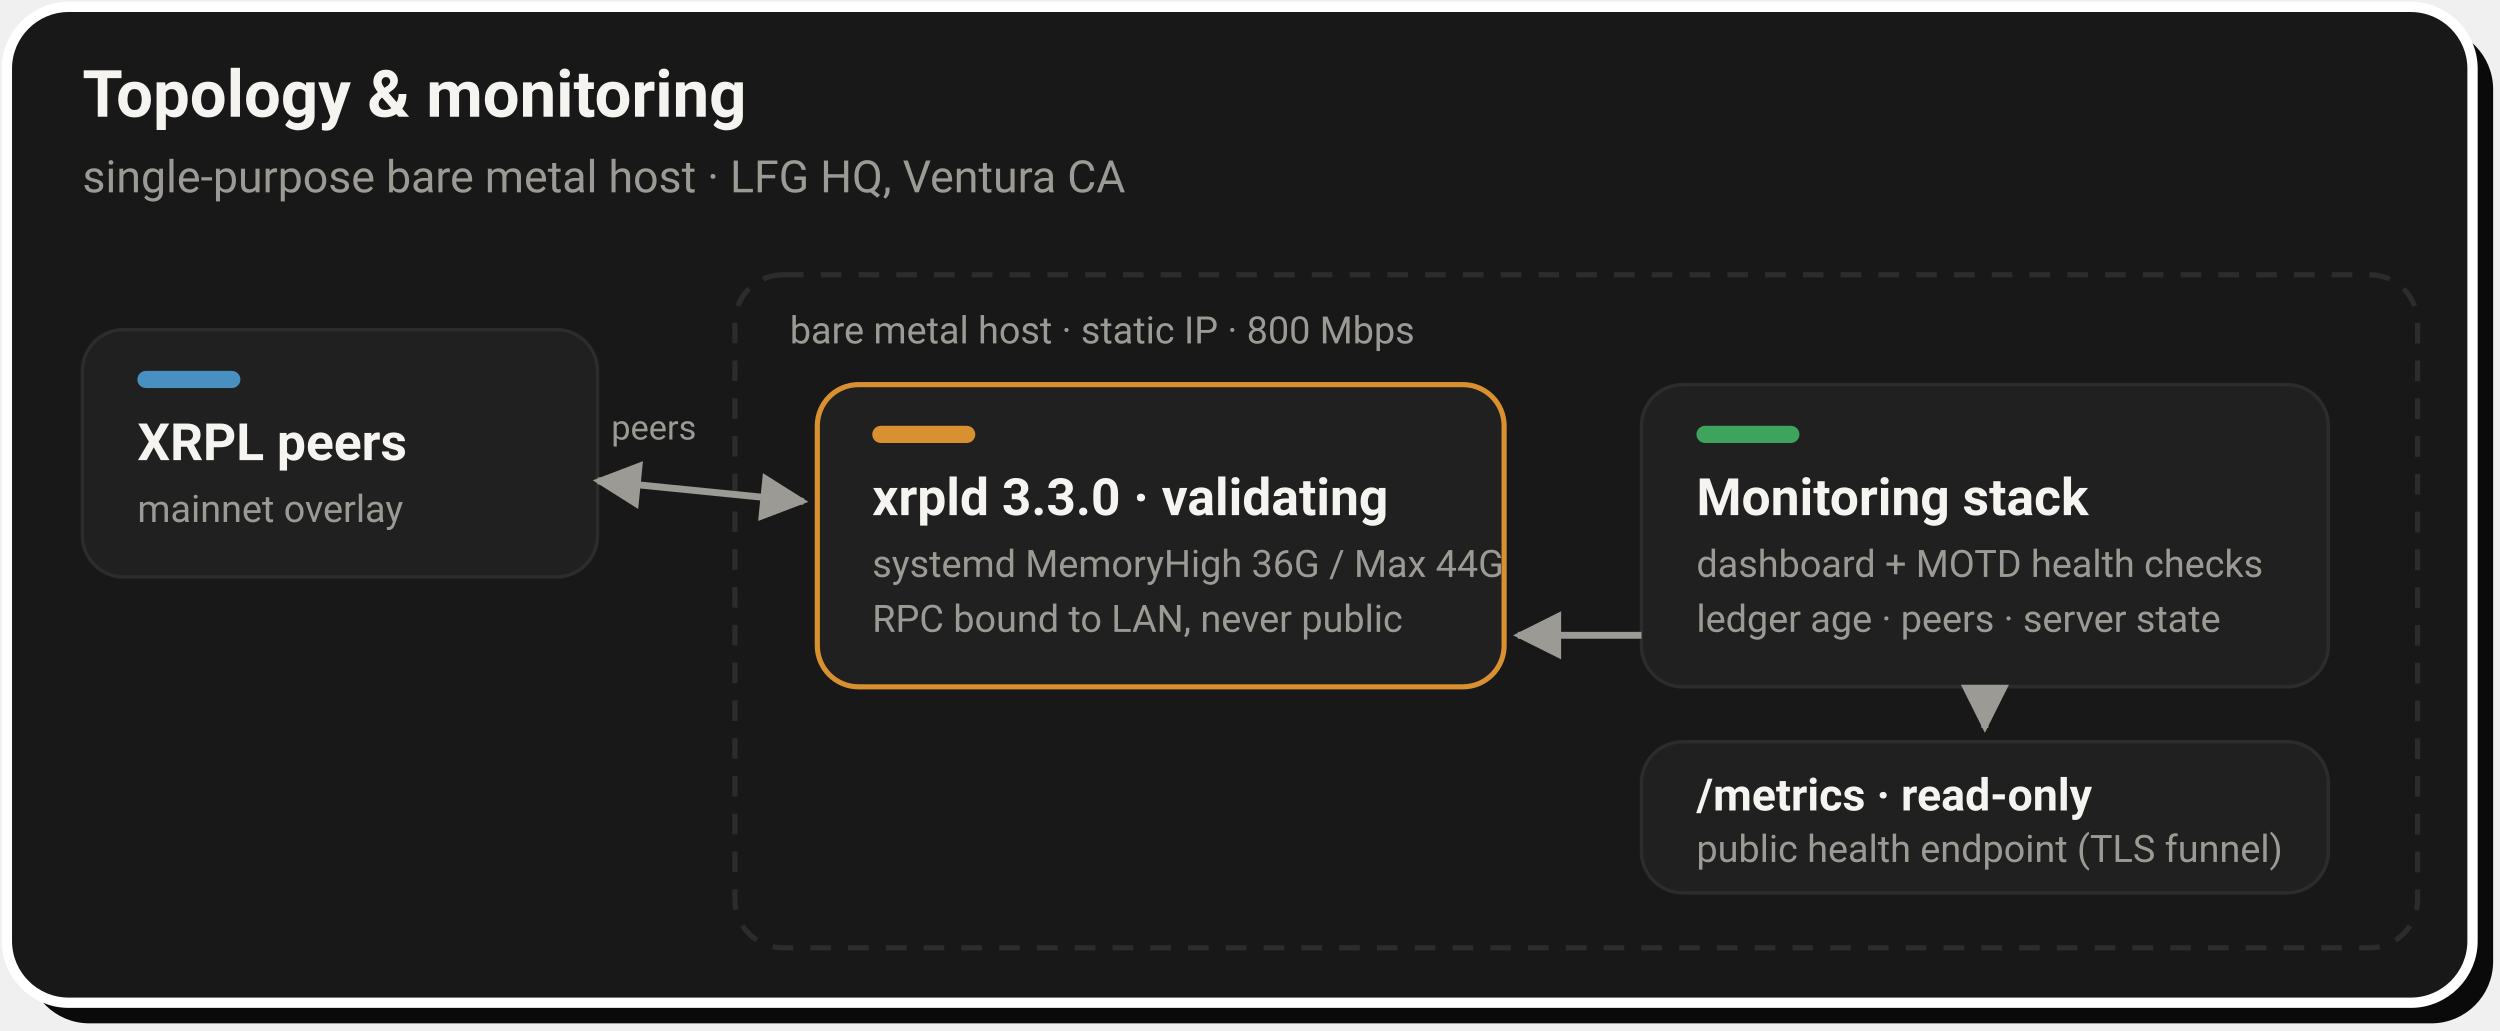
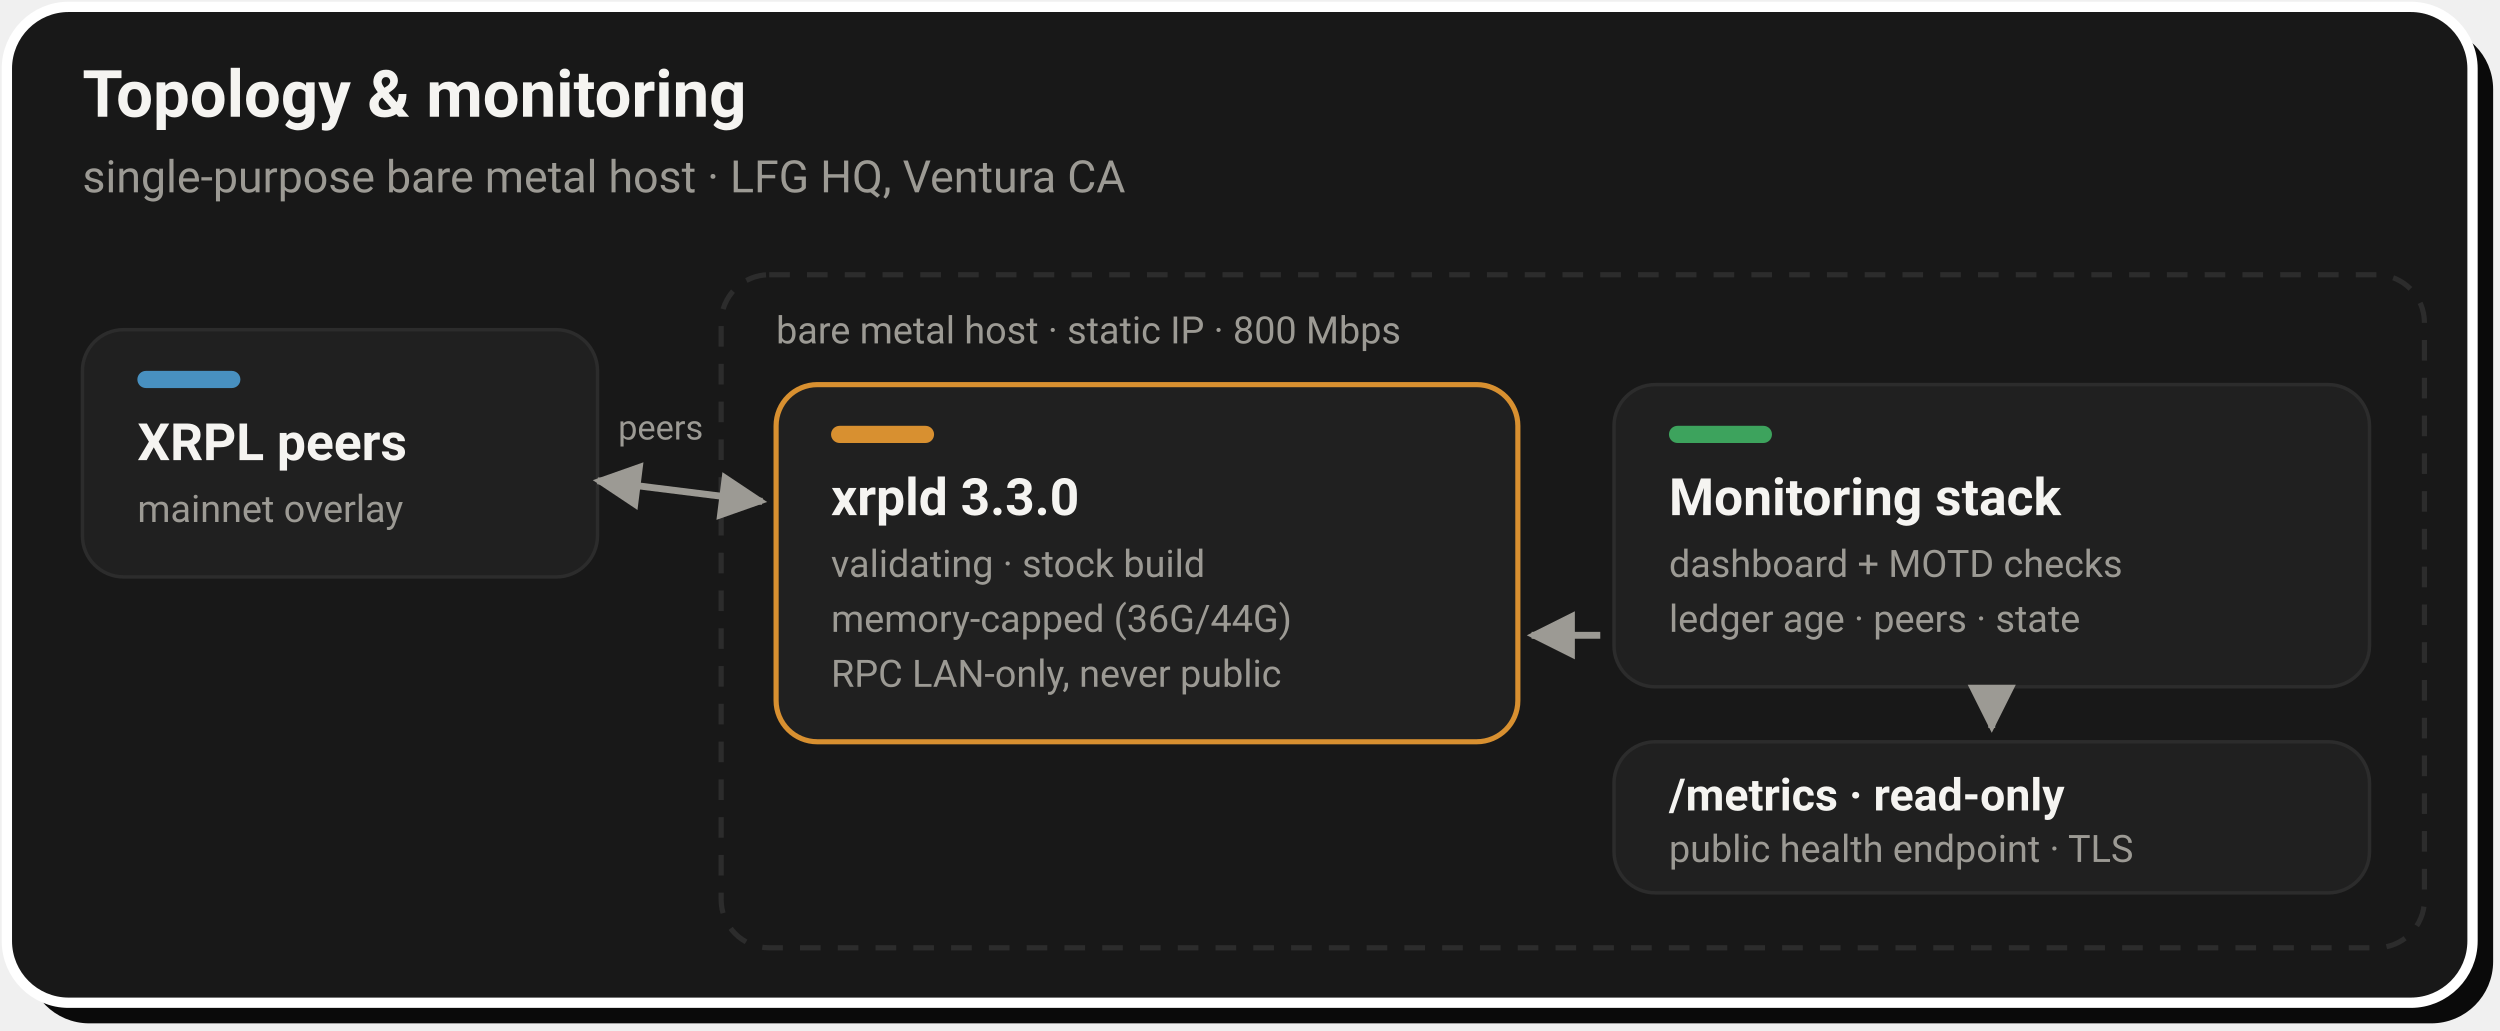
<svg xmlns="http://www.w3.org/2000/svg" width="728" height="300" viewBox="0 0 728 300" role="img" aria-label="Validator topology: XRPL peers reach xrpld over a static IP on a bare metal host; xrpld runs under systemd memory limits; a dashboard stack monitors it and exposes a read-only public metrics endpoint">
  <defs>
    <marker id="arrow" viewBox="0 0 10 10" refX="9" refY="5" markerWidth="7" markerHeight="7" orient="auto-start-reverse">
      <path d="M 0 0 L 10 5 L 0 10 z" fill="#9C9A94" />
    </marker>
  </defs>
  <rect x="8" y="8" width="718" height="290" rx="18" fill="#0A0A0A" />
  <rect x="2" y="2" width="718" height="290" rx="18" fill="#181818" stroke="#FFFFFF" stroke-width="3" />
  <text x="24" y="34" font-family="-apple-system,'Segoe UI',Roboto,Helvetica,Arial,sans-serif" font-size="19" font-weight="700" fill="#F5F4F1">Topology &amp; monitoring</text>
  <text x="24" y="56" font-family="-apple-system,'Segoe UI',Roboto,Helvetica,Arial,sans-serif" font-size="13" fill="#9C9A94">single-purpose bare metal host · LFG HQ, Ventura CA</text>
  <rect x="24" y="96" width="150" height="72" rx="12" fill="#202020" stroke="#2C2C2C" stroke-width="1" />
  <rect x="40" y="108" width="30" height="5" rx="2.5" fill="#4890C0" />
  <text x="40" y="134" font-family="-apple-system,'Segoe UI',Roboto,Helvetica,Arial,sans-serif" font-size="15" font-weight="700" fill="#F5F4F1">XRPL peers</text>
  <text x="40" y="152" font-family="-apple-system,'Segoe UI',Roboto,Helvetica,Arial,sans-serif" font-size="11" fill="#9C9A94">mainnet overlay</text>
-   <rect x="214" y="80" width="490" height="196" rx="14" fill="none" stroke="#2C2C2C" stroke-width="1.5" stroke-dasharray="6 5" />
-   <text x="230" y="100" font-family="-apple-system,'Segoe UI',Roboto,Helvetica,Arial,sans-serif" font-size="11" fill="#9C9A94">bare metal host · static IP · 800 Mbps</text>
-   <rect x="238" y="112" width="200" height="88" rx="12" fill="#202020" stroke="#D89030" stroke-width="1.5" />
-   <rect x="254" y="124" width="30" height="5" rx="2.5" fill="#D89030" />
-   <text x="254" y="150" font-family="-apple-system,'Segoe UI',Roboto,Helvetica,Arial,sans-serif" font-size="15" font-weight="700" fill="#F5F4F1">xrpld 3.3.0 · validating</text>
-   <text x="254" y="168" font-family="-apple-system,'Segoe UI',Roboto,Helvetica,Arial,sans-serif" font-size="11" fill="#9C9A94">systemd MemoryHigh 36G / Max 44G</text>
-   <text x="254" y="184" font-family="-apple-system,'Segoe UI',Roboto,Helvetica,Arial,sans-serif" font-size="11" fill="#9C9A94">RPC bound to LAN, never public</text>
-   <rect x="478" y="112" width="200" height="88" rx="12" fill="#202020" stroke="#2C2C2C" stroke-width="1" />
-   <rect x="494" y="124" width="30" height="5" rx="2.5" fill="#3DA35D" />
-   <text x="494" y="150" font-family="-apple-system,'Segoe UI',Roboto,Helvetica,Arial,sans-serif" font-size="15" font-weight="700" fill="#F5F4F1">Monitoring stack</text>
-   <text x="494" y="168" font-family="-apple-system,'Segoe UI',Roboto,Helvetica,Arial,sans-serif" font-size="11" fill="#9C9A94">dashboard + MOTD health checks</text>
-   <text x="494" y="184" font-family="-apple-system,'Segoe UI',Roboto,Helvetica,Arial,sans-serif" font-size="11" fill="#9C9A94">ledger age · peers · server state</text>
-   <rect x="478" y="216" width="200" height="44" rx="12" fill="#202020" stroke="#2C2C2C" stroke-width="1" />
-   <text x="494" y="236" font-family="-apple-system,'Segoe UI',Roboto,Helvetica,Arial,sans-serif" font-size="13" font-weight="700" fill="#F5F4F1">/metrics · read-only</text>
-   <text x="494" y="251" font-family="-apple-system,'Segoe UI',Roboto,Helvetica,Arial,sans-serif" font-size="11" fill="#9C9A94">public health endpoint (TLS funnel)</text>
-   <line x1="174" y1="140" x2="234" y2="146" stroke="#9C9A94" stroke-width="2" marker-end="url(#arrow)" marker-start="url(#arrow)" />
-   <text x="178" y="128" font-family="-apple-system,'Segoe UI',Roboto,Helvetica,Arial,sans-serif" font-size="10" fill="#9C9A94">peers</text>
-   <line x1="478" y1="185" x2="442" y2="185" stroke="#9C9A94" stroke-width="2" marker-end="url(#arrow)" />
-   <line x1="578" y1="200" x2="578" y2="212" stroke="#9C9A94" stroke-width="2" marker-end="url(#arrow)" />
+   <rect x="210" y="80" width="496" height="196" rx="14" fill="none" stroke="#2C2C2C" stroke-width="1.5" stroke-dasharray="6 5" />
+   <text x="226" y="100" font-family="-apple-system,'Segoe UI',Roboto,Helvetica,Arial,sans-serif" font-size="11" fill="#9C9A94">bare metal host · static IP · 800 Mbps</text>
+   <rect x="226" y="112" width="216" height="104" rx="12" fill="#202020" stroke="#D89030" stroke-width="1.5" />
+   <rect x="242" y="124" width="30" height="5" rx="2.5" fill="#D89030" />
+   <text x="242" y="150" font-family="-apple-system,'Segoe UI',Roboto,Helvetica,Arial,sans-serif" font-size="15" font-weight="700" fill="#F5F4F1">xrpld 3.3.0</text>
+   <text x="242" y="168" font-family="-apple-system,'Segoe UI',Roboto,Helvetica,Arial,sans-serif" font-size="11" fill="#9C9A94">validating · stock build</text>
+   <text x="242" y="184" font-family="-apple-system,'Segoe UI',Roboto,Helvetica,Arial,sans-serif" font-size="11" fill="#9C9A94">memory-capped (36G/44G)</text>
+   <text x="242" y="200" font-family="-apple-system,'Segoe UI',Roboto,Helvetica,Arial,sans-serif" font-size="11" fill="#9C9A94">RPC LAN-only, never public</text>
+   <rect x="470" y="112" width="220" height="88" rx="12" fill="#202020" stroke="#2C2C2C" stroke-width="1" />
+   <rect x="486" y="124" width="30" height="5" rx="2.5" fill="#3DA35D" />
+   <text x="486" y="150" font-family="-apple-system,'Segoe UI',Roboto,Helvetica,Arial,sans-serif" font-size="15" font-weight="700" fill="#F5F4F1">Monitoring stack</text>
+   <text x="486" y="168" font-family="-apple-system,'Segoe UI',Roboto,Helvetica,Arial,sans-serif" font-size="11" fill="#9C9A94">dashboard + MOTD checks</text>
+   <text x="486" y="184" font-family="-apple-system,'Segoe UI',Roboto,Helvetica,Arial,sans-serif" font-size="11" fill="#9C9A94">ledger age · peers · state</text>
+   <rect x="470" y="216" width="220" height="44" rx="12" fill="#202020" stroke="#2C2C2C" stroke-width="1" />
+   <text x="486" y="236" font-family="-apple-system,'Segoe UI',Roboto,Helvetica,Arial,sans-serif" font-size="13" font-weight="700" fill="#F5F4F1">/metrics · read-only</text>
+   <text x="486" y="251" font-family="-apple-system,'Segoe UI',Roboto,Helvetica,Arial,sans-serif" font-size="11" fill="#9C9A94">public health endpoint · TLS</text>
+   <line x1="174" y1="140" x2="222" y2="146" stroke="#9C9A94" stroke-width="2" marker-end="url(#arrow)" marker-start="url(#arrow)" />
+   <text x="180" y="128" font-family="-apple-system,'Segoe UI',Roboto,Helvetica,Arial,sans-serif" font-size="10" fill="#9C9A94">peers</text>
+   <line x1="466" y1="185" x2="446" y2="185" stroke="#9C9A94" stroke-width="2" marker-end="url(#arrow)" />
+   <line x1="580" y1="200" x2="580" y2="212" stroke="#9C9A94" stroke-width="2" marker-end="url(#arrow)" />
</svg>
